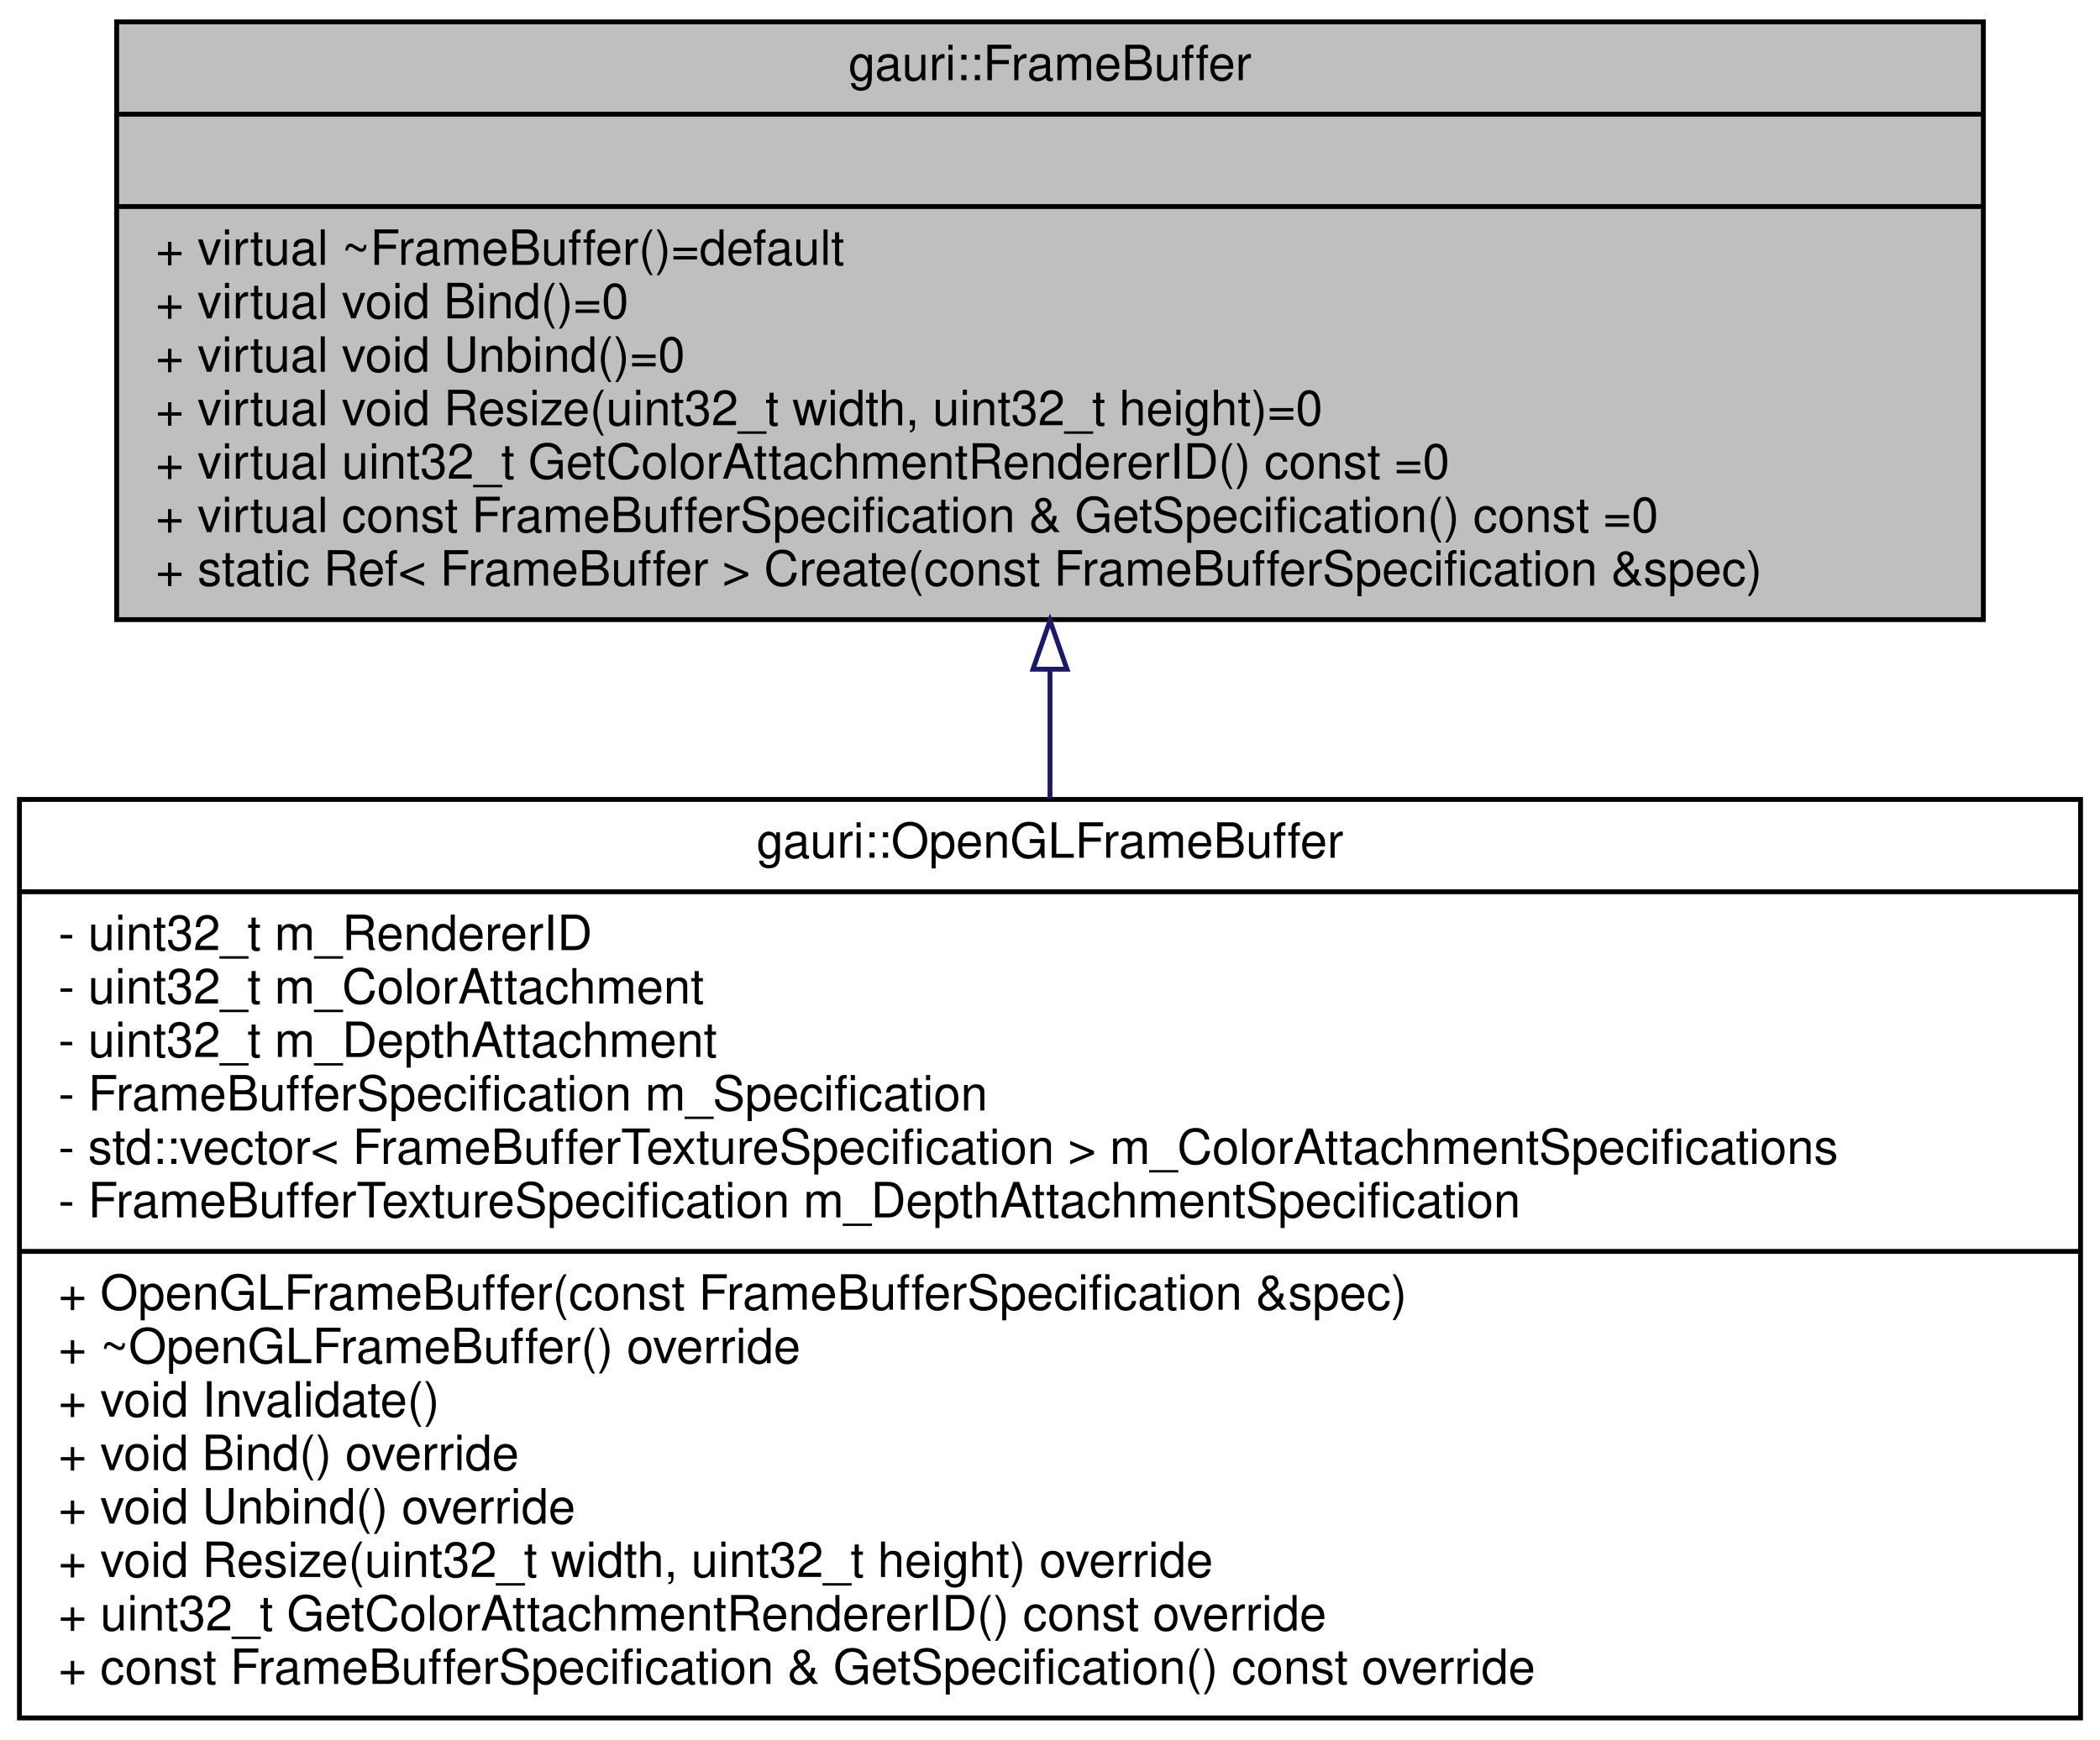
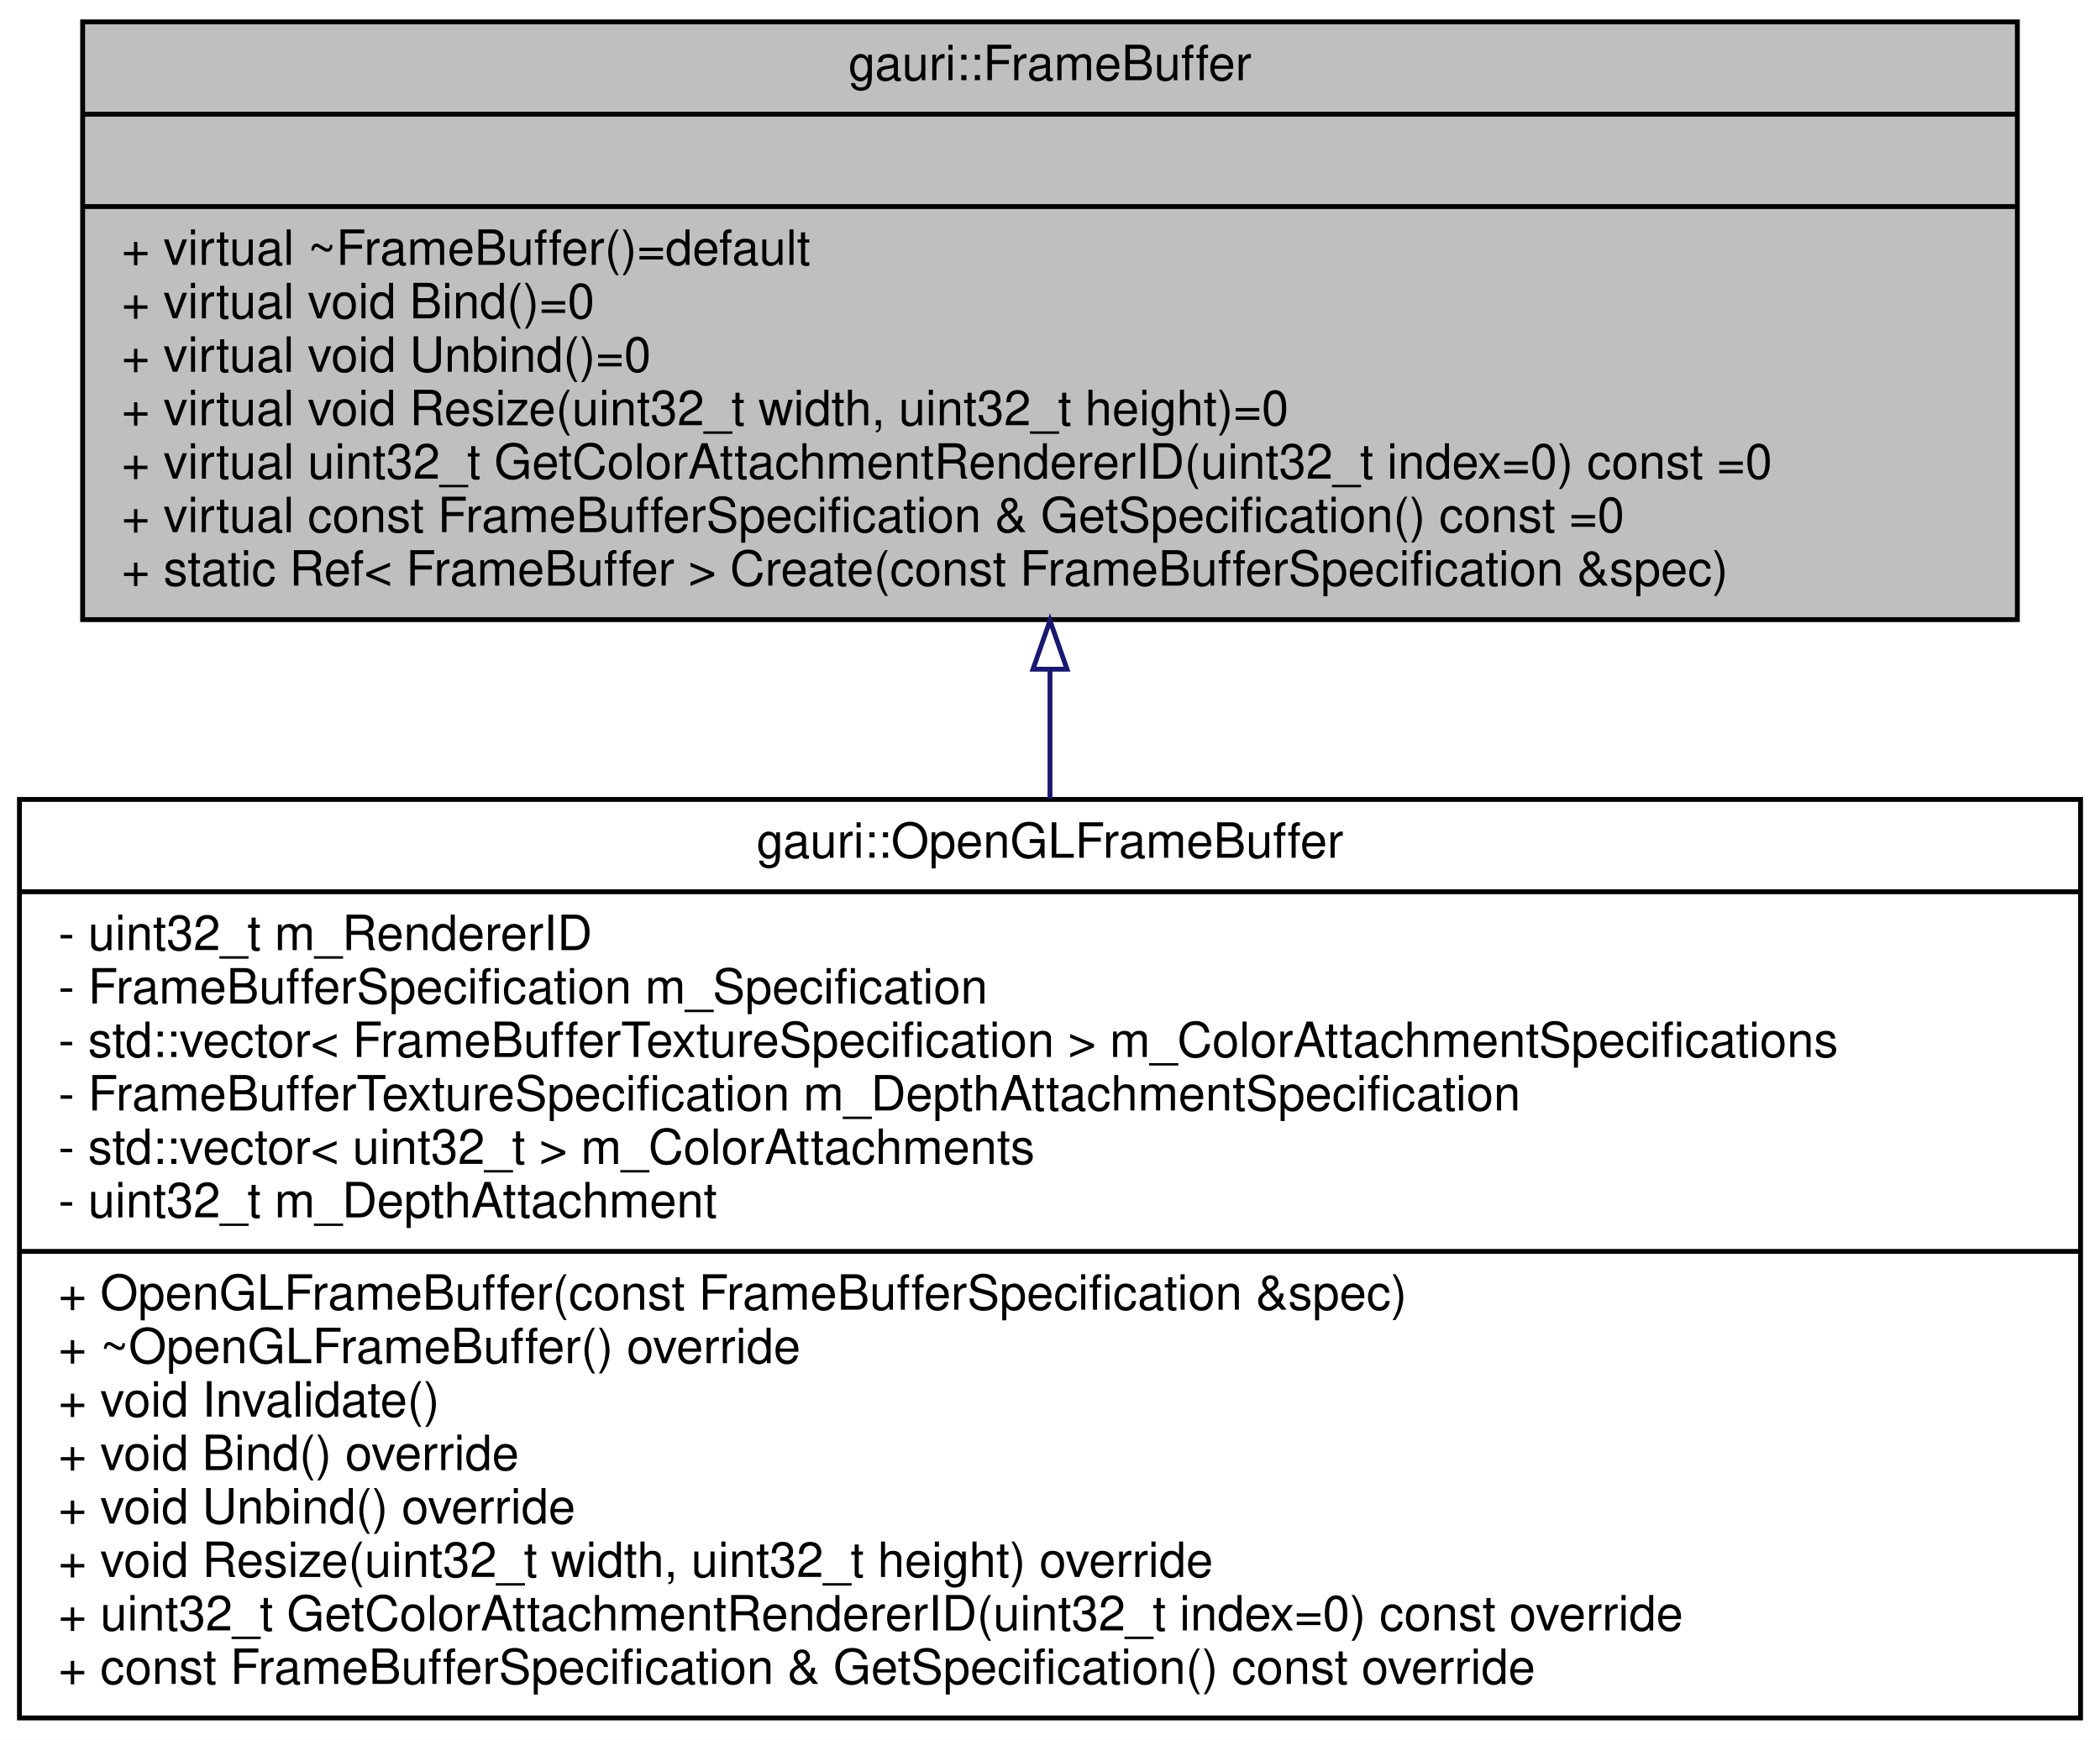
<svg xmlns="http://www.w3.org/2000/svg" xmlns:xlink="http://www.w3.org/1999/xlink" width="432pt" height="358pt" viewBox="0.00 0.00 432.00 358.00">
  <g id="graph0" class="graph" transform="scale(1 1) rotate(0) translate(4 354)">
    <polygon fill="white" stroke="transparent" points="-4,4 -4,-354 428,-354 428,4 -4,4" />
    <g id="node1" class="node">
      <g id="a_node1">
        <a xlink:title=" ">
-           <polygon fill="#bfbfbf" stroke="black" points="20,-226.5 20,-349.5 404,-349.5 404,-226.5 20,-226.5" />
+           <polygon fill="#bfbfbf" stroke="black" points="13,-226.5 13,-349.5 411,-349.5 411,-226.5 13,-226.5" />
          <text text-anchor="middle" x="212" y="-337.5" font-family="Helvetica,sans-Serif" font-size="10.00">gauri::FrameBuffer</text>
-           <polyline fill="none" stroke="black" points="20,-330.5 404,-330.5 " />
+           <polyline fill="none" stroke="black" points="13,-330.5 411,-330.5 " />
          <text text-anchor="middle" x="212" y="-318.5" font-family="Helvetica,sans-Serif" font-size="10.00"> </text>
-           <polyline fill="none" stroke="black" points="20,-311.5 404,-311.5 " />
-           <text text-anchor="start" x="28" y="-299.5" font-family="Helvetica,sans-Serif" font-size="10.00">+ virtual ~FrameBuffer()=default</text>
-           <text text-anchor="start" x="28" y="-288.5" font-family="Helvetica,sans-Serif" font-size="10.00">+ virtual void Bind()=0</text>
-           <text text-anchor="start" x="28" y="-277.5" font-family="Helvetica,sans-Serif" font-size="10.00">+ virtual void Unbind()=0</text>
-           <text text-anchor="start" x="28" y="-266.5" font-family="Helvetica,sans-Serif" font-size="10.00">+ virtual void Resize(uint32_t width, uint32_t height)=0</text>
-           <text text-anchor="start" x="28" y="-255.5" font-family="Helvetica,sans-Serif" font-size="10.00">+ virtual uint32_t GetColorAttachmentRendererID() const =0</text>
-           <text text-anchor="start" x="28" y="-244.5" font-family="Helvetica,sans-Serif" font-size="10.00">+ virtual const FrameBufferSpecification &amp; GetSpecification() const =0</text>
-           <text text-anchor="start" x="28" y="-233.5" font-family="Helvetica,sans-Serif" font-size="10.00">+ static Ref&lt; FrameBuffer &gt; Create(const FrameBufferSpecification &amp;spec)</text>
+           <polyline fill="none" stroke="black" points="13,-311.5 411,-311.5 " />
+           <text text-anchor="start" x="21" y="-299.5" font-family="Helvetica,sans-Serif" font-size="10.00">+ virtual ~FrameBuffer()=default</text>
+           <text text-anchor="start" x="21" y="-288.5" font-family="Helvetica,sans-Serif" font-size="10.00">+ virtual void Bind()=0</text>
+           <text text-anchor="start" x="21" y="-277.5" font-family="Helvetica,sans-Serif" font-size="10.00">+ virtual void Unbind()=0</text>
+           <text text-anchor="start" x="21" y="-266.5" font-family="Helvetica,sans-Serif" font-size="10.00">+ virtual void Resize(uint32_t width, uint32_t height)=0</text>
+           <text text-anchor="start" x="21" y="-255.5" font-family="Helvetica,sans-Serif" font-size="10.00">+ virtual uint32_t GetColorAttachmentRendererID(uint32_t index=0) const =0</text>
+           <text text-anchor="start" x="21" y="-244.5" font-family="Helvetica,sans-Serif" font-size="10.00">+ virtual const FrameBufferSpecification &amp; GetSpecification() const =0</text>
+           <text text-anchor="start" x="21" y="-233.5" font-family="Helvetica,sans-Serif" font-size="10.00">+ static Ref&lt; FrameBuffer &gt; Create(const FrameBufferSpecification &amp;spec)</text>
        </a>
      </g>
    </g>
    <g id="node2" class="node">
      <g id="a_node2">
        <a xlink:href="classgauri_1_1OpenGLFrameBuffer.html" target="_top" xlink:title=" ">
          <polygon fill="white" stroke="black" points="0,-0.5 0,-189.5 424,-189.5 424,-0.5 0,-0.5" />
          <text text-anchor="middle" x="212" y="-177.5" font-family="Helvetica,sans-Serif" font-size="10.00">gauri::OpenGLFrameBuffer</text>
          <polyline fill="none" stroke="black" points="0,-170.5 424,-170.5 " />
          <text text-anchor="start" x="8" y="-158.5" font-family="Helvetica,sans-Serif" font-size="10.00">- uint32_t m_RendererID</text>
-           <text text-anchor="start" x="8" y="-147.5" font-family="Helvetica,sans-Serif" font-size="10.00">- uint32_t m_ColorAttachment</text>
-           <text text-anchor="start" x="8" y="-136.5" font-family="Helvetica,sans-Serif" font-size="10.00">- uint32_t m_DepthAttachment</text>
-           <text text-anchor="start" x="8" y="-125.5" font-family="Helvetica,sans-Serif" font-size="10.00">- FrameBufferSpecification m_Specification</text>
-           <text text-anchor="start" x="8" y="-114.5" font-family="Helvetica,sans-Serif" font-size="10.00">- std::vector&lt; FrameBufferTextureSpecification &gt; m_ColorAttachmentSpecifications</text>
-           <text text-anchor="start" x="8" y="-103.5" font-family="Helvetica,sans-Serif" font-size="10.00">- FrameBufferTextureSpecification m_DepthAttachmentSpecification</text>
+           <text text-anchor="start" x="8" y="-147.5" font-family="Helvetica,sans-Serif" font-size="10.00">- FrameBufferSpecification m_Specification</text>
+           <text text-anchor="start" x="8" y="-136.5" font-family="Helvetica,sans-Serif" font-size="10.00">- std::vector&lt; FrameBufferTextureSpecification &gt; m_ColorAttachmentSpecifications</text>
+           <text text-anchor="start" x="8" y="-125.5" font-family="Helvetica,sans-Serif" font-size="10.00">- FrameBufferTextureSpecification m_DepthAttachmentSpecification</text>
+           <text text-anchor="start" x="8" y="-114.5" font-family="Helvetica,sans-Serif" font-size="10.00">- std::vector&lt; uint32_t &gt; m_ColorAttachments</text>
+           <text text-anchor="start" x="8" y="-103.5" font-family="Helvetica,sans-Serif" font-size="10.00">- uint32_t m_DepthAttachment</text>
          <polyline fill="none" stroke="black" points="0,-96.5 424,-96.5 " />
          <text text-anchor="start" x="8" y="-84.5" font-family="Helvetica,sans-Serif" font-size="10.00">+ OpenGLFrameBuffer(const FrameBufferSpecification &amp;spec)</text>
          <text text-anchor="start" x="8" y="-73.5" font-family="Helvetica,sans-Serif" font-size="10.00">+ ~OpenGLFrameBuffer() override</text>
          <text text-anchor="start" x="8" y="-62.5" font-family="Helvetica,sans-Serif" font-size="10.00">+ void Invalidate()</text>
          <text text-anchor="start" x="8" y="-51.5" font-family="Helvetica,sans-Serif" font-size="10.00">+ void Bind() override</text>
          <text text-anchor="start" x="8" y="-40.5" font-family="Helvetica,sans-Serif" font-size="10.00">+ void Unbind() override</text>
          <text text-anchor="start" x="8" y="-29.5" font-family="Helvetica,sans-Serif" font-size="10.00">+ void Resize(uint32_t width, uint32_t height) override</text>
-           <text text-anchor="start" x="8" y="-18.5" font-family="Helvetica,sans-Serif" font-size="10.00">+ uint32_t GetColorAttachmentRendererID() const override</text>
+           <text text-anchor="start" x="8" y="-18.5" font-family="Helvetica,sans-Serif" font-size="10.00">+ uint32_t GetColorAttachmentRendererID(uint32_t index=0) const override</text>
          <text text-anchor="start" x="8" y="-7.5" font-family="Helvetica,sans-Serif" font-size="10.00">+ const FrameBufferSpecification &amp; GetSpecification() const override</text>
        </a>
      </g>
    </g>
    <g id="edge1" class="edge">
      <path fill="none" stroke="midnightblue" d="M212,-216.27C212,-207.59 212,-198.62 212,-189.67" />
      <polygon fill="none" stroke="midnightblue" points="208.5,-216.3 212,-226.3 215.5,-216.3 208.5,-216.3" />
    </g>
  </g>
</svg>
